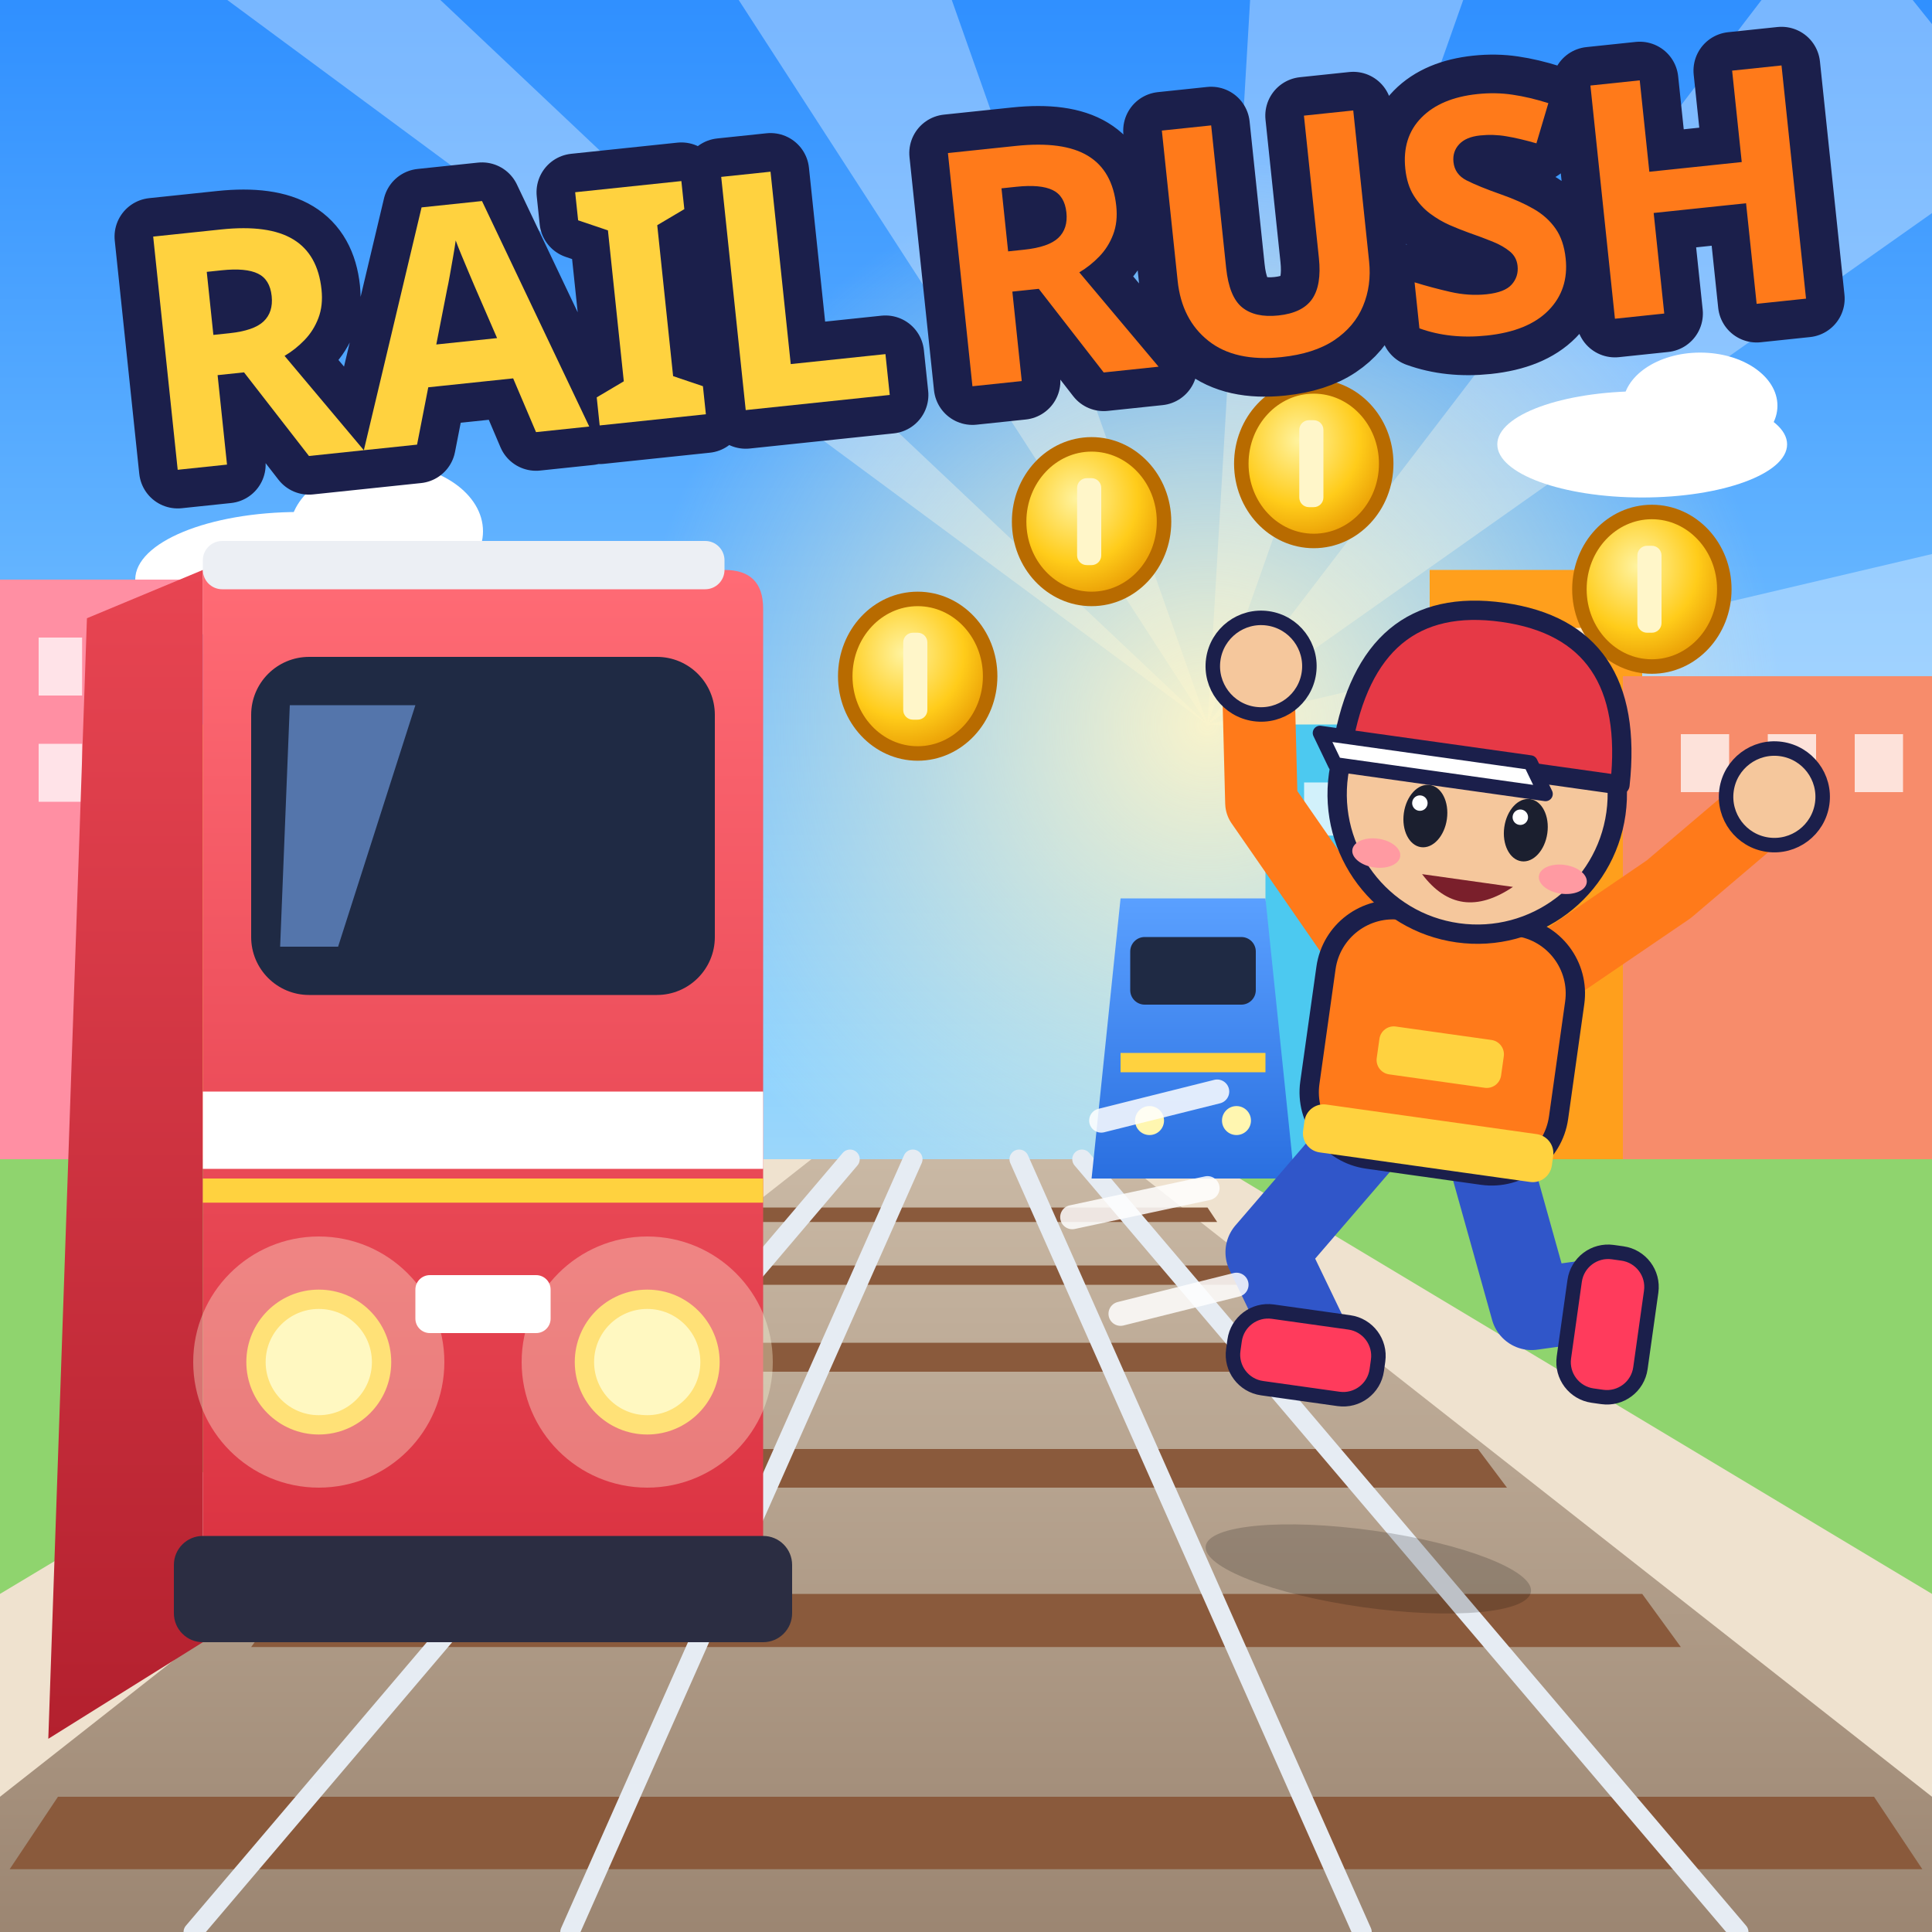
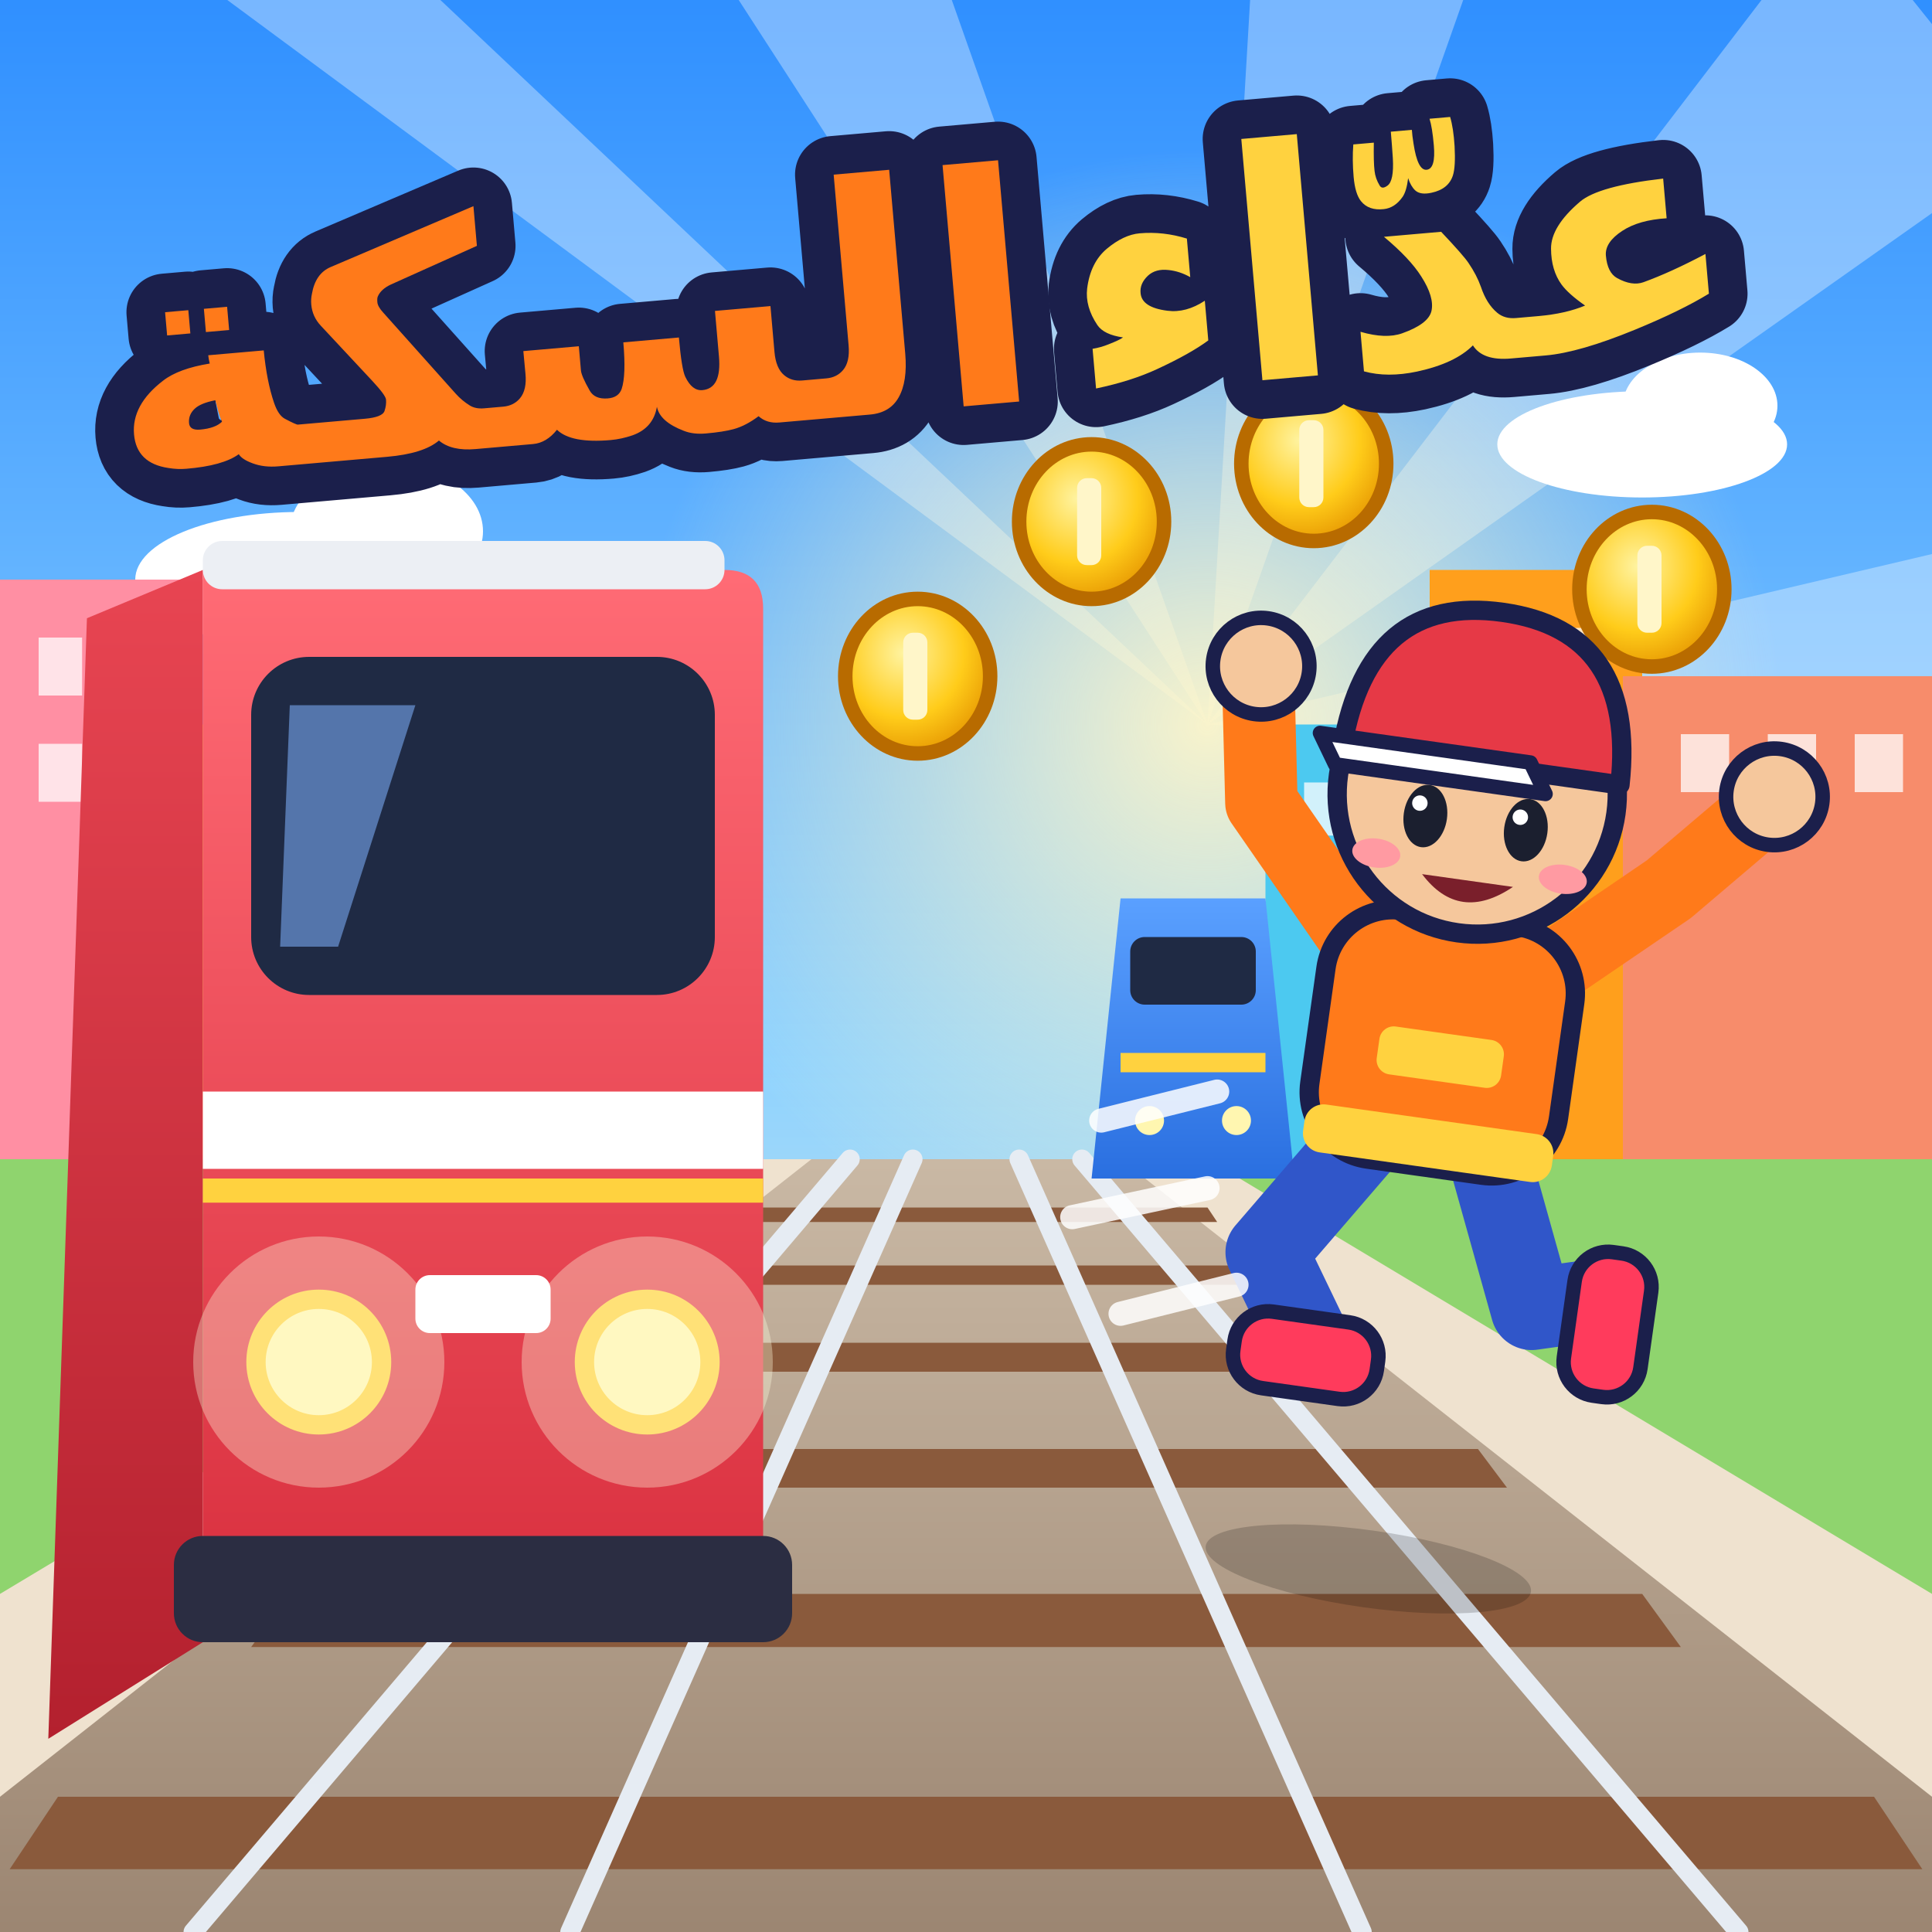
<svg xmlns="http://www.w3.org/2000/svg" viewBox="0 0 400 400" width="400" height="400">
  <defs>
    <linearGradient id="sky" x1="0" y1="0" x2="0" y2="1">
      <stop offset="0" stop-color="#2f8fff" />
      <stop offset="0.55" stop-color="#8fd3ff" />
      <stop offset="1" stop-color="#fff1d0" />
    </linearGradient>
    <radialGradient id="burst" cx="0.5" cy="0.5" r="0.5">
      <stop offset="0" stop-color="#fff6c9" stop-opacity="0.95" />
      <stop offset="1" stop-color="#fff6c9" stop-opacity="0" />
    </radialGradient>
    <linearGradient id="bed" x1="0" y1="0" x2="0" y2="1">
      <stop offset="0" stop-color="#c9b8a4" />
      <stop offset="1" stop-color="#9c8672" />
    </linearGradient>
    <linearGradient id="train" x1="0" y1="0" x2="0" y2="1">
      <stop offset="0" stop-color="#ff6b75" />
      <stop offset="1" stop-color="#d9303f" />
    </linearGradient>
    <linearGradient id="trainSide" x1="0" y1="0" x2="0" y2="1">
      <stop offset="0" stop-color="#e84552" />
      <stop offset="1" stop-color="#b3202e" />
    </linearGradient>
    <linearGradient id="blueTrain" x1="0" y1="0" x2="0" y2="1">
      <stop offset="0" stop-color="#5aa0ff" />
      <stop offset="1" stop-color="#2a6fe0" />
    </linearGradient>
    <radialGradient id="coin" cx="0.4" cy="0.35" r="0.7">
      <stop offset="0" stop-color="#fff3a0" />
      <stop offset="0.6" stop-color="#ffcc1a" />
      <stop offset="1" stop-color="#e59400" />
    </radialGradient>
  </defs>
  <rect width="400" height="400" fill="url(#sky)" />
  <g opacity="0.35" fill="#ffffff">
    <path d="M250 150 L140 -20 L190 -20 Z" />
    <path d="M250 150 L260 -20 L310 -20 Z" />
    <path d="M250 150 L380 -20 L420 30 Z" />
    <path d="M250 150 L420 110 L420 160 Z" />
    <path d="M250 150 L20 -20 L70 -20 Z" />
  </g>
  <circle cx="250" cy="150" r="120" fill="url(#burst)" />
  <g fill="#ffffff">
    <ellipse cx="62" cy="120" rx="34" ry="14" />
    <ellipse cx="80" cy="110" rx="20" ry="14" />
    <ellipse cx="340" cy="92" rx="30" ry="11" />
    <ellipse cx="352" cy="84" rx="16" ry="11" />
  </g>
  <g>
    <rect x="0" y="120" width="42" height="120" fill="#ff8fa3" />
    <rect x="36" y="150" width="40" height="90" fill="#ffd166" />
    <rect x="72" y="132" width="34" height="108" fill="#06d6a0" />
    <rect x="102" y="160" width="36" height="80" fill="#b8a1ff" />
    <rect x="262" y="150" width="38" height="90" fill="#4cc9f0" />
    <rect x="296" y="118" width="44" height="122" fill="#ff9f1c" />
    <rect x="336" y="140" width="64" height="100" fill="#f78c6b" />
    <g fill="#ffffff" opacity="0.75">
      <rect x="8" y="132" width="9" height="12" />
      <rect x="24" y="132" width="9" height="12" />
      <rect x="8" y="154" width="9" height="12" />
      <rect x="24" y="154" width="9" height="12" />
      <rect x="44" y="160" width="9" height="12" />
      <rect x="60" y="160" width="9" height="12" />
      <rect x="80" y="144" width="8" height="11" />
      <rect x="93" y="144" width="8" height="11" />
      <rect x="306" y="130" width="9" height="12" />
      <rect x="322" y="130" width="9" height="12" />
      <rect x="306" y="152" width="9" height="12" />
      <rect x="322" y="152" width="9" height="12" />
      <rect x="348" y="152" width="10" height="12" />
      <rect x="366" y="152" width="10" height="12" />
      <rect x="384" y="152" width="10" height="12" />
      <rect x="270" y="162" width="9" height="11" />
      <rect x="284" y="162" width="9" height="11" />
    </g>
  </g>
  <path d="M0 240 L400 240 L400 400 L0 400 Z" fill="#8fd46e" />
  <path d="M150 240 L250 240 L400 330 L400 400 L0 400 L0 330 Z" fill="#efe2cf" />
  <path d="M168 240 L232 240 L400 372 L400 400 L0 400 L0 372 Z" fill="url(#bed)" />
  <g fill="#8a5a3c">
    <path d="M150 250 L250 250 L252 253 L148 253 Z" />
    <path d="M136 262 L264 262 L267 266 L133 266 Z" />
    <path d="M118 278 L282 278 L286 284 L114 284 Z" />
    <path d="M94 300 L306 300 L312 308 L88 308 Z" />
    <path d="M60 330 L340 330 L348 341 L52 341 Z" />
    <path d="M12 372 L388 372 L398 387 L2 387 Z" />
  </g>
  <g stroke="#e6ecf3" stroke-width="4" stroke-linecap="round">
    <line x1="176" y1="240" x2="40" y2="400" />
    <line x1="189" y1="240" x2="118" y2="400" />
    <line x1="211" y1="240" x2="282" y2="400" />
    <line x1="224" y1="240" x2="360" y2="400" />
  </g>
  <g>
    <path d="M232 186 L262 186 L268 244 L226 244 Z" fill="url(#blueTrain)" />
    <rect x="234" y="194" width="26" height="14" rx="3" fill="#1f2a44" />
    <rect x="232" y="218" width="30" height="4" fill="#ffd23f" />
    <circle cx="238" cy="232" r="3" fill="#fff6b0" />
    <circle cx="256" cy="232" r="3" fill="#fff6b0" />
  </g>
  <g>
    <path d="M18 128 L42 118 L42 340 L10 360 Z" fill="url(#trainSide)" />
    <path d="M42 118 L150 118 Q158 118 158 126 L158 334 L42 334 Z" fill="url(#train)" />
    <rect x="42" y="112" width="108" height="10" rx="4" fill="#eceff4" />
    <rect x="52" y="136" width="96" height="70" rx="12" fill="#1f2a44" />
    <path d="M60 146 L86 146 L70 196 L58 196 Z" fill="#7fb3ff" opacity="0.55" />
    <rect x="42" y="226" width="116" height="16" fill="#ffffff" />
    <rect x="42" y="244" width="116" height="5" fill="#ffd23f" />
    <circle cx="66" cy="282" r="13" fill="#fff6b0" stroke="#ffd23f" stroke-width="4" />
    <circle cx="134" cy="282" r="13" fill="#fff6b0" stroke="#ffd23f" stroke-width="4" />
    <circle cx="66" cy="282" r="26" fill="#fffbe0" opacity="0.35" />
    <circle cx="134" cy="282" r="26" fill="#fffbe0" opacity="0.35" />
    <rect x="36" y="318" width="128" height="22" rx="6" fill="#2b2d42" />
    <rect x="86" y="264" width="28" height="12" rx="3" fill="#ffffff" />
  </g>
  <g stroke="#b86b00" stroke-width="3">
    <ellipse cx="190" cy="140" rx="15" ry="16" fill="url(#coin)" />
    <ellipse cx="226" cy="108" rx="15" ry="16" fill="url(#coin)" />
    <ellipse cx="272" cy="96" rx="15" ry="16" fill="url(#coin)" />
    <ellipse cx="342" cy="122" rx="15" ry="16" fill="url(#coin)" />
  </g>
  <g fill="#fff6c9">
    <rect x="187" y="131" width="5" height="18" rx="2" />
    <rect x="223" y="99" width="5" height="18" rx="2" />
    <rect x="269" y="87" width="5" height="18" rx="2" />
    <rect x="339" y="113" width="5" height="18" rx="2" />
  </g>
  <g transform="translate(300 206) rotate(8)">
    <ellipse cx="0" cy="120" rx="34" ry="8" fill="#000" opacity="0.18" />
    <path d="M-12 30 L-30 58 L-18 76" fill="none" stroke="#3056c9" stroke-width="17" stroke-linecap="round" stroke-linejoin="round" />
    <path d="M12 30 L26 62 L40 58" fill="none" stroke="#3056c9" stroke-width="17" stroke-linecap="round" stroke-linejoin="round" />
    <rect x="-34" y="70" width="30" height="16" rx="7" fill="#ff3b5c" stroke="#1b1f4b" stroke-width="3" />
    <rect x="34" y="48" width="16" height="30" rx="7" fill="#ff3b5c" stroke="#1b1f4b" stroke-width="3" />
    <path d="M-20 -8 L-44 -34 L-48 -58" fill="none" stroke="#ff7a1a" stroke-width="15" stroke-linecap="round" stroke-linejoin="round" />
    <path d="M20 -8 L42 -28 L58 -46" fill="none" stroke="#ff7a1a" stroke-width="15" stroke-linecap="round" stroke-linejoin="round" />
    <circle cx="-48" cy="-62" r="10" fill="#f5c79c" stroke="#1b1f4b" stroke-width="3" />
    <circle cx="61" cy="-50" r="10" fill="#f5c79c" stroke="#1b1f4b" stroke-width="3" />
    <rect x="-26" y="-16" width="52" height="52" rx="14" fill="#ff7a1a" stroke="#1b1f4b" stroke-width="4" />
    <rect x="-26" y="26" width="52" height="10" rx="4" fill="#ffd23f" />
    <rect x="-13" y="8" width="26" height="10" rx="3" fill="#ffd23f" />
    <circle cx="0" cy="-42" r="29" fill="#f5c79c" stroke="#1b1f4b" stroke-width="4" />
    <path d="M-29 -48 Q-28 -80 0 -80 Q28 -80 29 -48 Z" fill="#e63946" stroke="#1b1f4b" stroke-width="4" stroke-linejoin="round" />
    <path d="M-34 -50 L10 -50 L14 -44 L-30 -44 Z" fill="#ffffff" stroke="#1b1f4b" stroke-width="3" stroke-linejoin="round" />
    <ellipse cx="-10" cy="-36" rx="4.5" ry="6.5" fill="#1b1f2f" />
    <ellipse cx="11" cy="-36" rx="4.5" ry="6.5" fill="#1b1f2f" />
    <circle cx="-11.5" cy="-38.5" r="1.6" fill="#fff" />
    <circle cx="9.5" cy="-38.5" r="1.6" fill="#fff" />
    <path d="M-9 -24 Q0 -15 10 -24 Z" fill="#7a1f2b" />
    <ellipse cx="-19" cy="-27" rx="5" ry="3" fill="#ff9aa2" />
    <ellipse cx="20" cy="-27" rx="5" ry="3" fill="#ff9aa2" />
  </g>
  <g stroke="#ffffff" stroke-width="5" stroke-linecap="round" opacity="0.85">
    <line x1="228" y1="232" x2="252" y2="226" />
    <line x1="222" y1="252" x2="250" y2="246" />
    <line x1="232" y1="272" x2="256" y2="266" />
  </g>
-   <g font-family="'Arial Black', 'Segoe UI Black', 'Fredoka', Impact, sans-serif" font-weight="900" text-anchor="middle" stroke="#1b1f4b" stroke-linejoin="round" paint-order="stroke" transform="rotate(-6 200 60)">
-     <text x="106" y="80" font-size="68" fill="#ffd23f" stroke-width="16" textLength="146" lengthAdjust="spacingAndGlyphs">RAIL</text>
-     <text x="286" y="80" font-size="68" fill="#ff7a1a" stroke-width="16" textLength="166" lengthAdjust="spacingAndGlyphs">RUSH</text>
+   <g font-family="'Segoe UI', Tahoma, Arial, sans-serif" font-weight="bold" text-anchor="middle" direction="rtl" stroke="#1b1f4b" stroke-linejoin="round" paint-order="stroke" transform="rotate(-5 200 60)">
+     <text x="290" y="84" font-size="66" fill="#ffd23f" stroke-width="16">عدّاء</text>
+     <text x="118" y="84" font-size="66" fill="#ff7a1a" stroke-width="16">السكة</text>
  </g>
</svg>
